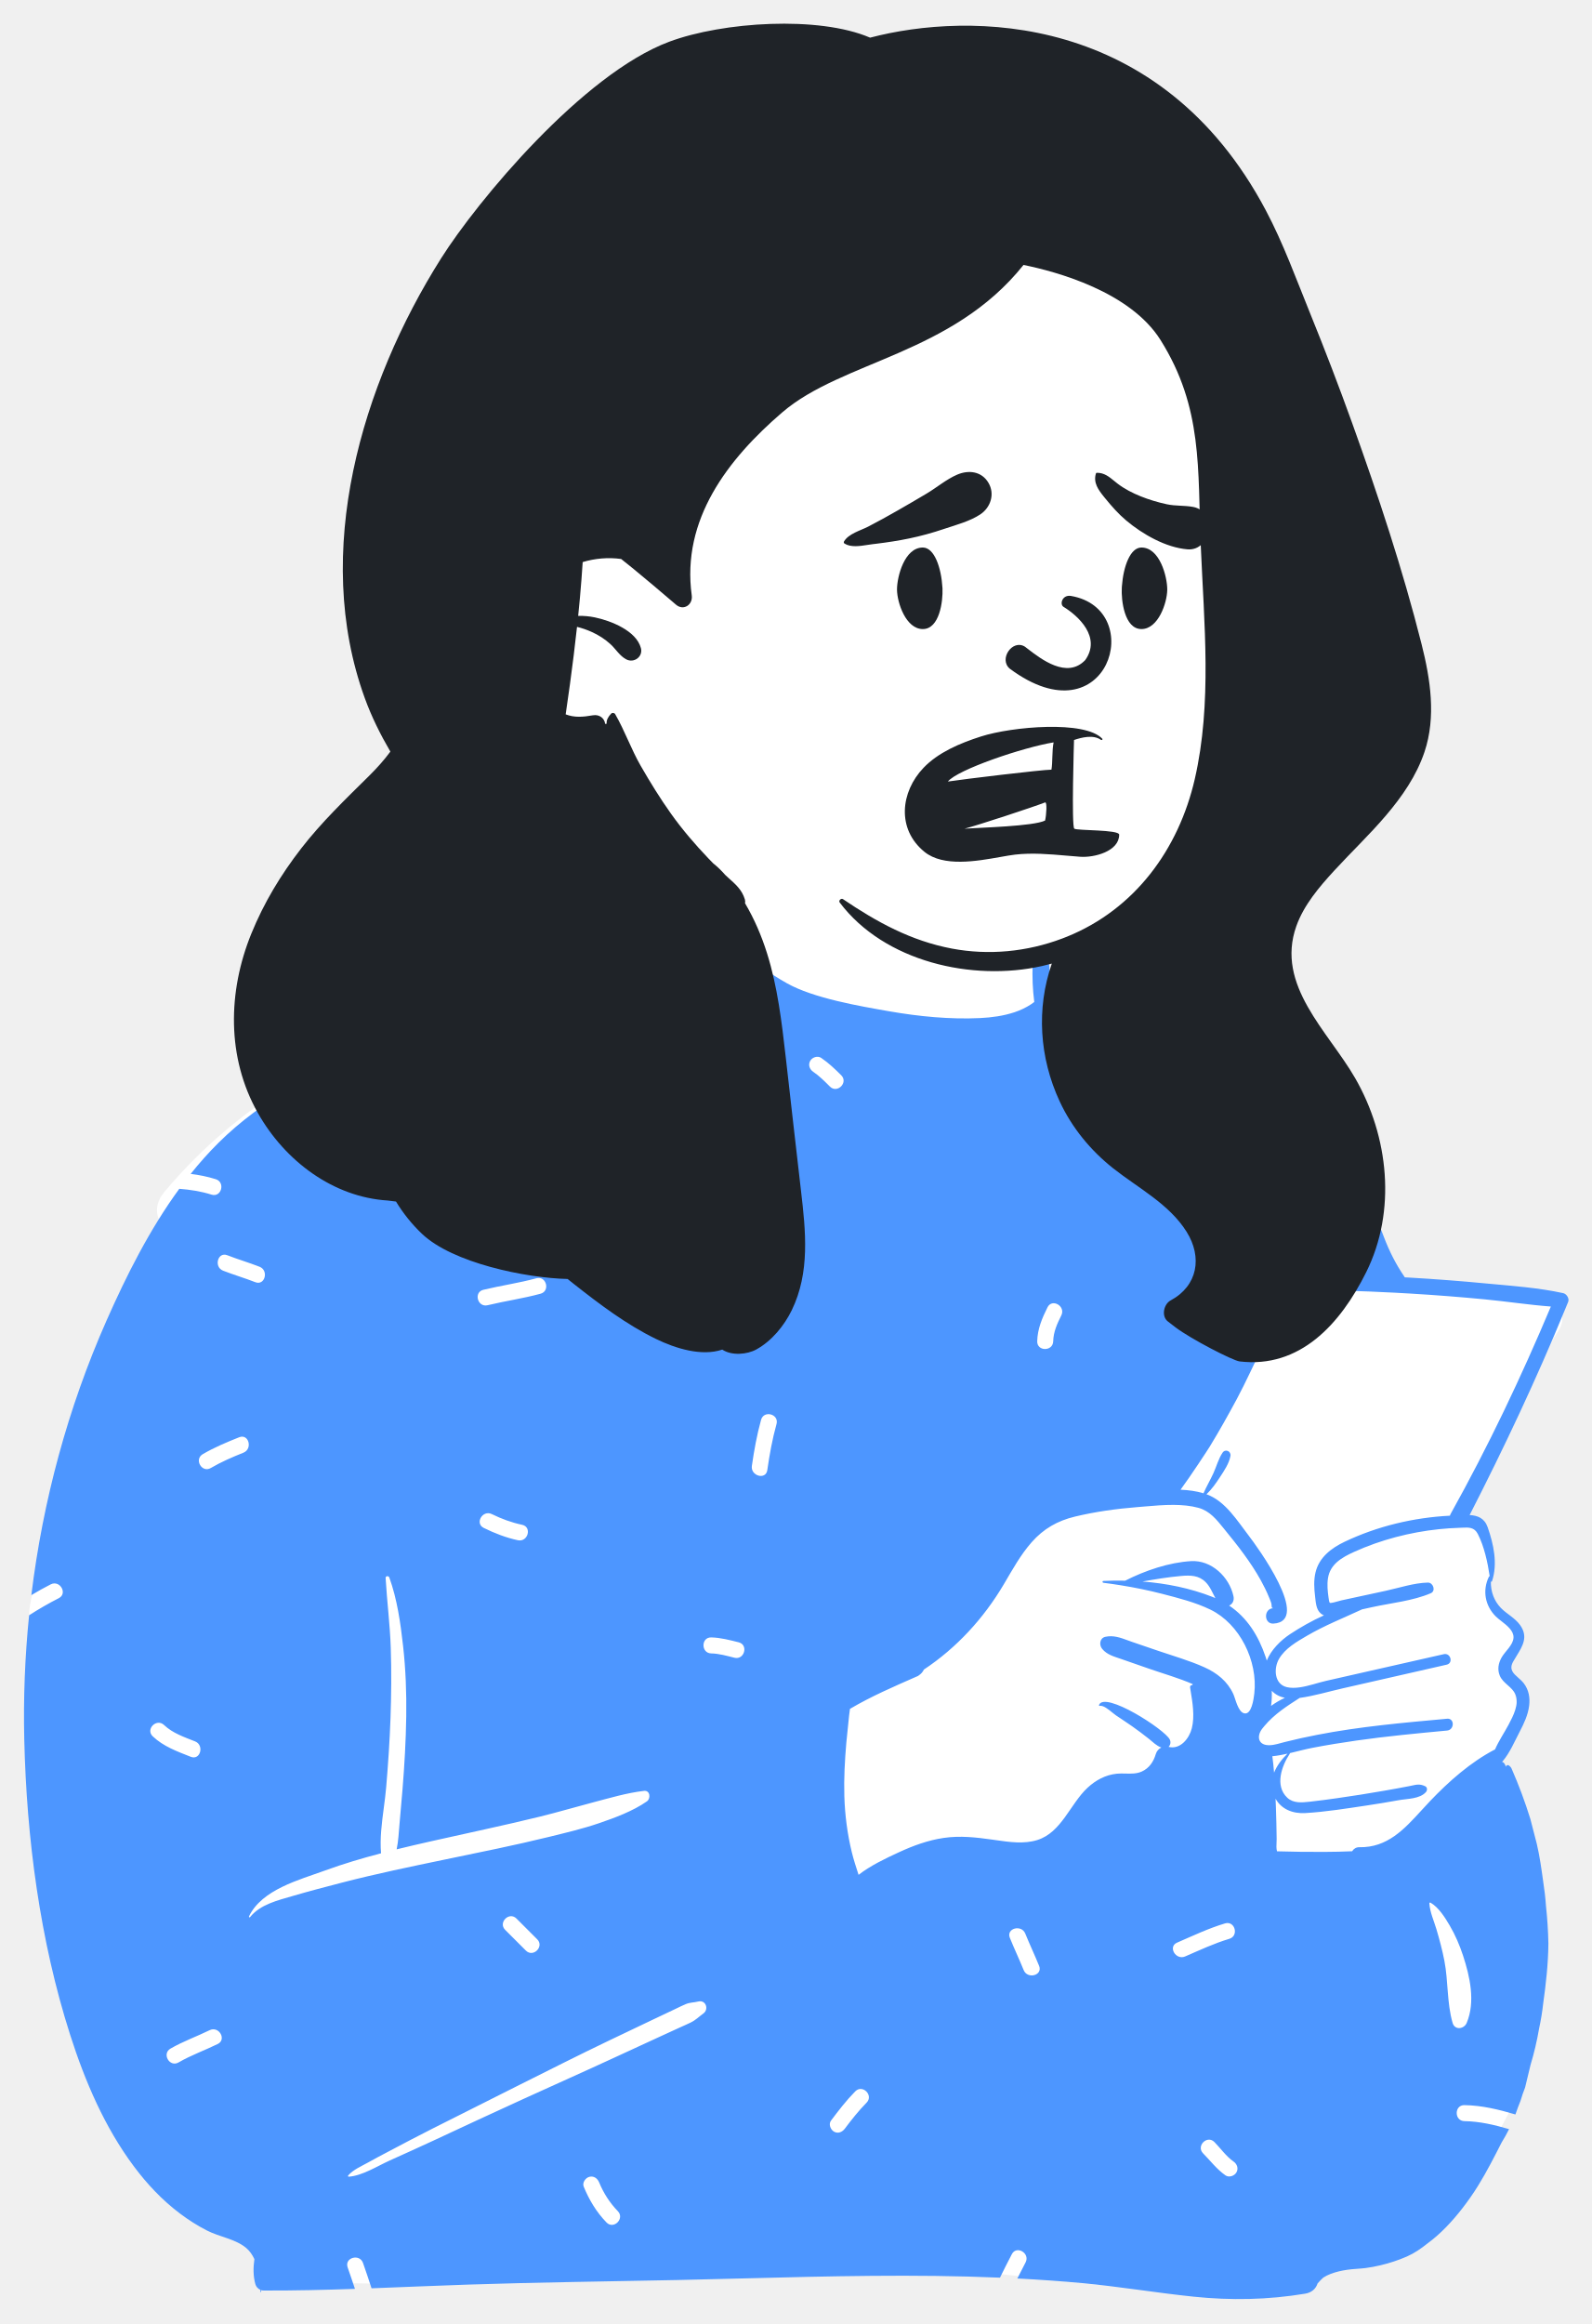
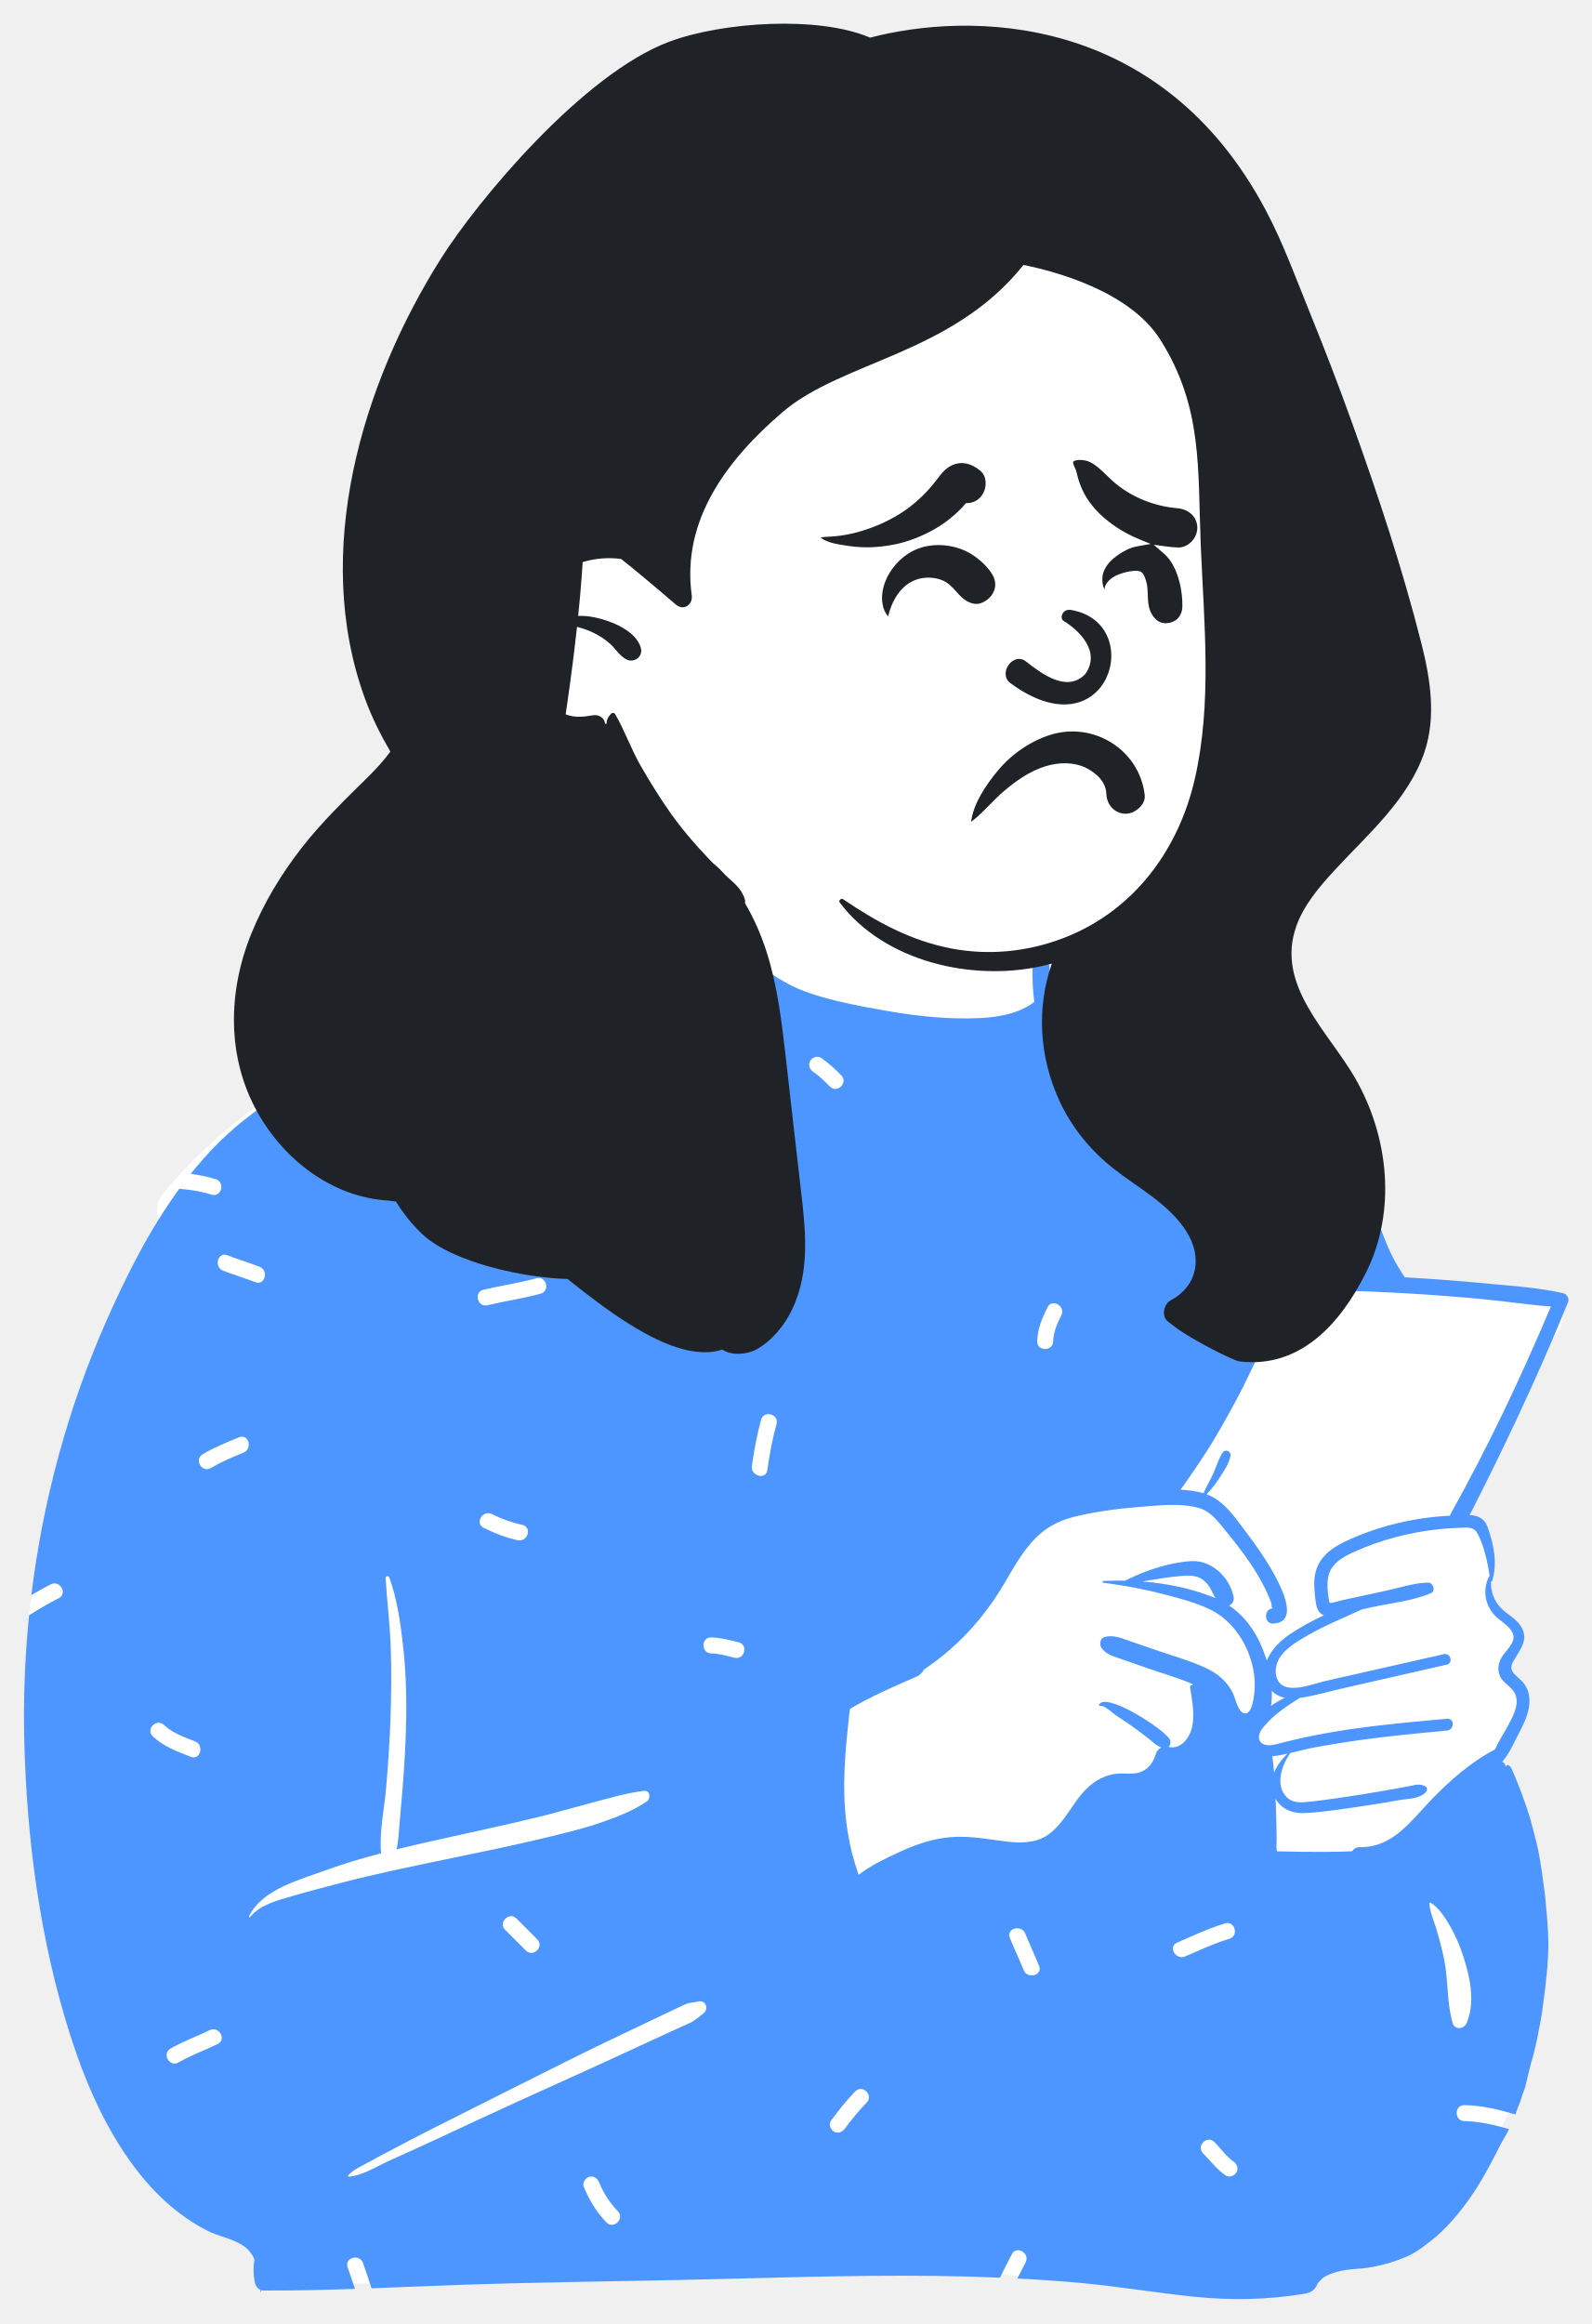
<svg xmlns="http://www.w3.org/2000/svg" viewBox="23 20 796 1162" width="796" height="1162">
  <g>
    <g transform="translate(0 459)">
      <path d="M672.559 227.567C663.843 193.767 655.827 179.436 640.344 167.688C625.861 156.7 604.72 147.471 573.872 140.729C541.742 135.113 540.831 118.417 532.775 91.583C530.425 83.516 518.779 81.369 513.752 87.184C513.044 86.419 512.305 85.719 511.54 85.086C512.225 81.239 506.622 70.211 506.809 66.531C508.763 28.119 496.196 8.829 464.83 1.659C458.009 0.098 411.677 -0.82 405.026 1.019C375.95 9.056 347.327 34.575 351.707 65.315C342.58 77.241 333.648 84.519 319.567 88.362C288.231 92.34 256.897 95.877 225.553 98.905C164.196 108.526 106.67 140.997 67.352 188.352C63.725 192.723 62.678 198.657 65.878 203.318C63.371 214.055 49.258 240.099 60.362 247.459C42.102 291.125 0.086 375.526 0.007 399.638C-0.324 500.934 10.62 632.784 110.597 688.84C114.6 692.774 115.173 697.128 116.906 702.982C121.301 721.423 137.264 734.603 154.736 733.527C240.807 735.439 324.171 724.941 410.244 724.433C448.201 724.208 493.849 729.873 526.823 733.647C559.796 737.421 593.082 734.083 624.725 724.433C627.394 728.632 632.788 731.079 638.261 729.873C671.065 723.357 697.592 703.146 720.696 681.055C727.757 668.214 755.33 631.626 744.37 618.89C754.305 576.898 753.789 531.777 736.134 491.79C738.637 484.46 734.075 476.405 736.134 468.836C737.624 463.358 741.44 461.093 743.361 455.669C746.064 448.036 743.124 437.797 740.081 430.008C738.834 426.126 742.376 421.948 743.361 417.987C748.03 399.304 737.338 400.951 729.63 388.461C729.745 388.422 731.75 379.506 731.741 379.55C732.921 373.184 729.964 365.029 727.385 359.715C725.642 356.124 721.908 353.876 718.199 354.288C721.935 341.607 726.66 331.055 731.741 318.838C740.727 297.302 752.101 276.68 765.004 257.187C770.289 249.205 763.192 239.957 754.641 239.413C726.963 237.655 699.588 233.671 672.559 227.567Z" transform="translate(37.54753 -31.00012)" fill="#ffffff" stroke="none" />
      <path d="M692.389 192.767C705.499 193.517 718.589 194.517 731.659 195.767C744.349 196.966 757.329 197.836 769.789 200.566C771.499 200.947 772.979 203.236 772.278 204.956C771.809 206.107 771.339 207.256 770.859 208.406C756.448 243.486 740.278 277.777 722.999 311.527C726.988 311.756 730.419 313.027 732.039 317.656C735.009 326.187 737.109 335.806 734.209 344.566C734.109 344.867 733.829 344.926 733.619 344.806C733.528 349.656 735.169 354.406 738.619 357.956C741.619 361.027 745.659 362.966 748.209 366.496C752.416 372.316 749.544 376.979 746.49 381.936C745.907 382.882 745.318 383.839 744.769 384.816C742.589 388.699 744.831 390.682 747.328 392.89C748.278 393.73 749.265 394.603 750.059 395.626C752.589 398.886 753.278 402.857 752.769 406.886C752.189 411.476 750.179 415.756 748.049 419.816C745.479 424.736 743.149 430.327 739.559 434.577C739.429 434.726 739.299 434.857 739.159 434.956C739.198 434.947 739.229 434.947 739.259 434.947C739.799 434.937 740.499 435.816 740.679 436.256C740.889 436.726 741.089 437.206 741.299 437.676C741.278 437.626 741.259 437.566 741.238 437.517C741.028 436.956 741.669 436.536 742.129 436.546C742.738 436.556 743.749 437.697 743.948 438.216C747.579 446.486 750.729 454.947 753.399 463.576C754.469 467.716 755.539 471.857 756.609 475.996C758.039 482.117 758.889 488.256 759.749 494.456C760.409 498.626 760.899 502.826 761.189 507.046C761.869 513.256 762.269 519.496 762.389 525.746C762.309 535.886 761.169 545.896 759.769 555.926C759.309 560.066 758.629 564.156 757.749 568.216C756.698 574.386 755.269 580.476 753.459 586.476C752.549 590.226 751.649 593.976 750.749 597.716C750.349 598.796 749.948 599.876 749.549 600.956C748.869 603.336 748.049 605.687 747.059 607.976C746.7 609.073 746.312 610.156 745.907 611.231C737.6 608.771 729.239 606.706 720.4 606.565C715.249 606.482 715.248 614.482 720.4 614.565C728.107 614.689 735.447 616.435 742.717 618.577C741.591 620.842 740.359 623.06 739.009 625.226C735.289 632.536 731.609 639.786 727.289 646.767C724.809 650.796 722.079 654.666 719.179 658.396C714.198 664.777 708.499 670.916 701.919 675.726C698.738 678.277 695.369 680.617 691.639 682.246C687.359 684.117 683.059 685.527 678.528 686.607C676.009 687.206 673.488 687.697 670.909 688.027C667.849 688.406 664.749 688.447 661.689 688.906C658.909 689.316 656.169 689.926 653.539 690.926C652.129 691.466 650.929 692.077 649.818 692.796C648.889 693.607 647.988 694.536 647.028 695.656C647.009 695.687 646.988 695.706 646.959 695.716C646.139 698.236 644.159 700.267 640.799 700.827C622.119 703.937 603.698 704.286 584.869 702.327C566.349 700.406 547.988 697.316 529.448 695.577C518.583 694.556 507.695 693.808 496.796 693.242C498.147 690.54 499.569 687.867 500.942 685.16C503.264 680.577 496.364 676.524 494.034 681.122C492.059 685.018 489.976 688.877 488.115 692.827C445.3 691.013 402.29 692.118 359.436 693.219C348.428 693.502 337.43 693.785 326.448 694.017C291.849 694.746 257.269 695.126 222.679 696.277C206.416 696.814 190.124 697.542 173.827 698.148C172.496 693.921 171 689.746 169.569 685.534C167.923 680.685 160.194 682.766 161.855 687.66C163.078 691.263 164.352 694.835 165.528 698.438C150.318 698.954 135.109 699.324 119.919 699.267C119.499 699.267 119.089 699.206 118.699 699.077C118.649 699.396 118.599 699.706 118.549 700.017C118.519 700.176 118.279 700.136 118.279 699.976C118.279 699.636 118.279 699.286 118.259 698.926C117.049 698.416 116.069 697.357 115.709 696.056C114.569 691.896 114.639 687.726 115.229 683.566C114.209 681.376 112.859 679.437 111.109 677.966C105.789 673.496 97.749 672.456 91.579 669.296C86.789 666.857 82.249 663.966 77.959 660.726C69.099 654.056 61.579 646.056 54.959 637.187C40.329 617.607 30.509 594.626 23.099 571.456C7.989 524.246 1.309 473.316 0.139 423.836C-0.353 403.081 0.459 382.293 2.554 361.638C7.35 358.54 12.3 355.683 17.396 353.091C21.985 350.756 17.942 343.852 13.358 346.183C10.059 347.862 6.84 349.667 3.678 351.562C9.437 304.375 21.952 258.027 41.179 214.506C51.203 191.807 62.795 168.746 77.662 148.408C83.098 148.82 88.479 149.647 93.801 151.319C98.724 152.866 100.831 145.145 95.928 143.605C91.787 142.304 87.592 141.474 83.362 140.941C87.734 135.486 92.366 130.261 97.319 125.357C119.199 103.697 146.819 89.197 175.719 79.236C205.939 68.826 237.528 63.086 268.959 57.767C297.679 52.906 325.028 51.346 342.299 24.136C343.379 22.437 345.829 21.546 347.629 22.736C348.409 23.256 349.189 23.777 349.969 24.306C350.009 24.197 350.049 24.076 350.089 23.966C352.589 16.316 353.139 8.536 355.019 0.796C355.309 -0.354 356.829 -0.174 357.189 0.796C360.189 8.906 359.429 19.226 356.448 28.826C364.669 34.666 372.778 40.697 381.569 45.636C394.889 53.126 417.839 57.046 432.809 59.656C447.609 62.236 463.119 63.756 478.169 63.036C483.999 62.756 489.829 61.956 495.389 60.117C498.309 59.146 501.089 57.836 503.669 56.136C504.219 55.767 504.749 55.386 505.269 54.986C504.448 48.756 504.209 42.346 504.459 36.076C504.719 29.396 505.009 22.947 508.409 17.156C508.539 16.926 508.829 17.017 508.919 17.226C512.179 24.947 512.399 33.976 513.238 42.626C521.329 40.187 530.009 42.906 535.179 50.096C538.929 55.316 539.719 61.376 542.259 67.107C542.988 68.777 546.179 72.197 546.229 73.816C547.089 74.556 547.009 74.697 545.988 74.226C545.559 74.086 545.299 74.006 545.209 73.986C545.329 74.036 545.589 74.126 546.019 74.277C547.939 75.246 549.189 75.756 550.799 77.126C552.979 78.996 553.829 82.176 553.539 85.017C557.559 86.916 561.528 89.027 565.549 90.666C573.019 93.716 580.439 96.726 587.769 100.117C603.539 107.396 618.988 115.357 634.079 123.966C638.105 126.264 642.232 128.574 646.277 131.032C642.774 133.579 639.46 136.398 636.355 139.45C632.677 143.064 638.335 148.72 642.012 145.107C645.506 141.673 649.325 138.433 653.44 135.666C660.224 140.379 666.414 145.817 670.999 152.767C675.019 158.867 677.549 165.836 680.159 172.596C682.889 179.697 686.039 185.976 690.318 192.256C690.409 192.396 690.499 192.527 690.568 192.666C691.179 192.697 691.778 192.736 692.389 192.767ZM398.707 82.952C402.379 85.46 405.596 88.507 408.733 91.642C412.38 95.287 406.722 100.943 403.075 97.298C400.432 94.656 397.766 91.974 394.669 89.86C392.88 88.638 392.077 86.365 393.234 84.387C394.271 82.615 396.922 81.734 398.707 82.952ZM204.216 104.087C209.281 103.232 207.133 95.522 202.089 96.372C195.806 97.433 189.618 98.675 183.657 100.981C178.906 102.819 180.971 110.557 185.784 108.695C191.744 106.389 197.932 105.148 204.216 104.087ZM562.86 108.296C567.161 105.429 571.162 112.362 566.899 115.204C563.443 117.507 559.986 119.812 556.53 122.116C552.231 124.982 548.23 118.05 552.492 115.208L562.86 108.296ZM367.799 153.972C372.863 154.909 370.705 162.618 365.673 161.687C360.316 160.696 354.887 160.68 349.456 160.677C344.3 160.675 344.309 152.675 349.456 152.677C355.626 152.68 361.717 152.847 367.799 153.972ZM117.816 187.38C122.563 189.242 120.484 196.976 115.689 195.095C110.371 193.009 104.879 191.421 99.561 189.335C94.815 187.473 96.893 179.74 101.688 181.62C107.006 183.706 112.498 185.294 117.816 187.38ZM258.36 200.855C263.319 199.495 261.213 191.776 256.233 193.14C247.509 195.532 238.525 196.773 229.736 198.901C224.735 200.111 226.854 207.827 231.863 206.615C240.652 204.488 249.635 203.245 258.36 200.855ZM660.469 324.886C676.869 317.077 695.019 312.767 713.149 311.846C713.238 311.506 713.379 311.166 713.568 310.827C732.249 277.327 748.749 242.617 763.629 207.267C752.639 206.447 741.659 204.736 730.679 203.687C718.269 202.496 705.829 201.527 693.379 200.786C690.789 200.626 688.209 200.486 685.619 200.346C677.059 199.896 668.499 199.556 659.929 199.316C658.806 199.286 657.681 199.252 656.556 199.219C651.841 199.079 647.113 198.938 642.399 198.986C639.659 199.017 637.519 199.277 635.698 201.486C634.559 202.857 633.988 205.017 632.369 205.947C632.189 206.046 631.869 206.236 631.559 206.406C631.289 206.687 630.999 206.937 630.769 207.236C629.589 208.746 628.549 210.406 627.579 212.066C624.769 216.906 622.219 221.937 619.689 226.926C615.229 235.726 611.238 244.786 606.579 253.486C602.269 261.517 597.759 269.536 593.019 277.316C591.988 278.996 583.429 292.077 578.419 298.857C582.389 299.027 586.289 299.536 589.899 300.646C591.399 297.216 593.299 294.006 594.859 290.607C596.389 287.256 597.379 283.396 599.429 280.346C600.839 278.256 603.809 279.617 603.379 282.006C602.698 285.756 600.229 289.376 598.159 292.536C596.149 295.607 594.049 298.626 591.389 301.146C591.519 301.187 591.659 301.236 591.789 301.286C600.929 304.736 606.818 314.416 612.528 321.836C616.559 327.077 644.149 364.676 624.889 365.796C619.969 366.086 619.919 358.176 624.869 358.107C624.023 358.107 624.002 357.545 623.976 356.839C623.965 356.543 623.953 356.222 623.879 355.906C623.629 354.846 623.089 353.687 622.679 352.666C621.509 349.777 620.119 346.976 618.619 344.256C616.119 339.716 613.238 335.386 610.189 331.197C606.969 326.777 603.539 322.527 600.089 318.286C596.479 313.867 593.119 309.496 587.369 307.916C583.488 306.846 579.259 306.476 574.939 306.447C570.059 306.423 565.082 306.852 560.407 307.255C559.143 307.364 557.901 307.471 556.689 307.566C546.269 308.396 535.789 309.857 525.619 312.296C516.919 314.376 509.889 318.376 503.969 325.107C498.409 331.416 494.319 338.886 490.069 346.086C479.929 363.267 466.329 377.996 450.059 388.786C449.519 389.966 448.619 391.017 447.329 391.806C447.349 391.827 447.359 391.846 447.369 391.867C447.019 392.017 446.679 392.166 446.329 392.327C446.299 392.336 446.269 392.357 446.238 392.367C434.948 397.327 423.749 402.146 413.089 408.437C412.939 409.636 412.738 410.836 412.639 411.956C412.259 416.406 411.659 420.836 411.278 425.286C410.509 434.197 410.009 443.187 410.278 452.136C410.569 461.536 411.769 470.857 413.988 480.006C414.929 483.876 416.169 487.626 417.399 491.416C423.369 486.777 430.809 483.256 437.539 480.146C444.719 476.826 452.149 474.107 460.009 472.956C468.219 471.756 476.159 472.666 484.309 473.816C484.873 473.896 485.44 473.978 486.011 474.06C492.839 475.045 500.166 476.102 506.819 474.006C518.889 470.197 523.219 455.996 531.849 447.937C535.959 444.107 540.879 441.426 546.519 440.857C547.966 440.707 549.447 440.744 550.931 440.782C553.694 440.852 556.462 440.922 559.019 439.777C562.769 438.086 564.929 434.836 566.049 431.006C566.488 429.536 567.519 428.386 568.818 427.767C566.339 426.896 564.709 425.107 562.549 423.386C559.799 421.197 556.979 419.077 554.089 417.056C551.448 415.206 548.738 413.447 546.068 411.646C545.609 411.336 545.025 410.859 544.37 410.325C542.392 408.711 539.775 406.576 538.039 406.937C537.818 406.976 537.539 406.786 537.629 406.527C540.339 399.256 570.738 418.836 573.059 423.796C573.679 425.136 573.339 426.586 572.419 427.426C578.278 428.937 582.789 423.246 584.068 418.107C585.565 412.125 584.436 405.292 583.428 399.188C583.343 398.679 583.26 398.174 583.179 397.676C583.068 396.976 583.738 396.406 584.309 396.566L584.528 396.066C577.519 393.006 569.988 390.896 562.799 388.396C558.149 386.777 553.499 385.156 548.839 383.536C545.309 382.306 541.669 381.426 539.219 378.437C537.609 376.476 537.939 373.056 540.809 372.406C544.778 371.512 548.391 372.839 552.074 374.192C552.799 374.458 553.526 374.725 554.259 374.976C558.619 376.456 562.969 377.947 567.318 379.437C574.999 382.056 582.929 384.306 590.339 387.636C596.649 390.466 601.909 394.646 604.829 401.046C605.919 403.456 607.159 409.966 610.278 410.666C613.969 411.496 614.999 403.456 615.309 400.796C617.179 384.577 608.068 365.937 593.349 358.806C585.759 355.136 577.359 353.027 569.238 350.926C562.469 349.176 555.549 347.767 548.609 346.656C545.689 346.176 542.769 345.767 539.849 345.396C539.259 345.327 539.229 344.486 539.849 344.466C543.448 344.306 547.089 344.256 550.738 344.336C560.749 339.246 572.639 335.216 583.709 334.566C593.818 333.966 602.769 342.386 604.889 352.077C605.399 354.396 604.309 356.077 602.729 356.786C611.659 362.777 617.329 371.687 621.009 382.566C621.189 383.107 621.369 383.676 621.549 384.286C623.709 378.916 628.519 374.156 633.198 371.066C638.318 367.687 644.079 364.406 650.129 361.676C649.639 361.486 649.169 361.226 648.729 360.886C646.149 358.876 646.059 355.086 645.698 352.117C645.219 348.197 644.999 344.187 645.899 340.306C647.679 332.706 653.759 328.086 660.469 324.886ZM514.735 224.646C514.853 219.921 516.722 215.846 518.798 211.689C521.09 207.095 514.192 203.038 511.89 207.651C509.169 213.101 506.889 218.463 506.736 224.646C506.609 229.796 514.609 229.793 514.735 224.646ZM364.03 286.943C363.303 291.978 371.011 294.153 371.745 289.069C372.869 281.288 374.242 273.609 376.353 266.029C377.736 261.062 370.021 258.942 368.639 263.902C366.528 271.482 365.155 279.161 364.03 286.943ZM89.39 281.095C84.952 283.701 88.973 290.618 93.427 288.003C98.645 284.941 104.145 282.587 109.752 280.343C114.473 278.452 112.413 270.712 107.625 272.628C101.386 275.126 95.197 277.687 89.39 281.095ZM229.934 317.955C225.309 315.681 229.367 308.785 233.971 311.048C238.823 313.433 243.85 315.277 249.144 316.404C254.185 317.478 252.038 325.189 247.017 324.119C241.059 322.849 235.39 320.638 229.934 317.955ZM732.629 342.386C732.709 342.216 732.869 342.126 733.039 342.107C731.999 335.077 730.259 327.156 727.099 320.996C725.328 317.551 722.578 317.685 719.235 317.848C718.783 317.87 718.321 317.892 717.849 317.906C714.469 318.017 711.109 318.236 707.749 318.586C693.169 320.107 678.519 323.906 665.159 329.976C659.159 332.706 653.229 336.046 652.149 343.156C651.659 346.327 651.988 349.646 652.439 352.806C652.579 353.767 652.729 355.226 653.149 355.426C653.651 355.662 656.297 354.911 657.866 354.466C658.363 354.325 658.751 354.215 658.929 354.176C666.299 352.586 673.679 350.996 681.049 349.396C687.859 347.926 695.149 345.447 702.119 345.296C704.778 345.236 706.249 349.476 703.559 350.617C694.579 354.466 683.679 355.496 674.139 357.596L669.219 358.676C659.979 362.976 650.519 366.706 641.629 371.896C636.499 374.886 630.719 378.187 627.659 383.466C624.929 388.166 625.249 396.077 631.579 397.577C633.539 398.036 635.709 397.996 637.948 397.687C642.488 397.056 647.309 395.306 651.169 394.437L670.488 390.056C683.689 387.066 696.889 384.077 710.089 381.086C713.499 380.316 714.948 385.556 711.539 386.336C694.149 390.286 676.769 394.246 659.389 398.206C652.349 399.806 645.179 401.986 637.988 402.966C631.568 407.086 625.339 411.066 620.339 417.027C619.969 417.456 619.609 417.906 619.259 418.357C616.429 422.027 617.179 426.437 622.329 426.596C622.488 426.607 622.649 426.607 622.809 426.607C625.439 426.577 628.129 425.607 630.639 424.986C635.948 423.656 641.289 422.476 646.669 421.437C668.129 417.246 689.988 415.357 711.738 413.367C715.528 413.017 715.488 418.916 711.738 419.277C696.599 420.706 681.439 422.126 666.379 424.277C659.049 425.327 651.729 426.506 644.459 427.906C640.679 428.636 636.889 429.676 633.089 430.566C633.119 430.666 633.119 430.777 633.039 430.896C629.009 436.916 625.439 446.906 631.809 452.867C634.882 455.735 639.146 455.275 642.983 454.861L643.309 454.826C647.799 454.336 652.289 453.716 656.769 453.086C664.639 451.976 672.488 450.716 680.318 449.357C684.399 448.656 688.469 447.906 692.528 447.117C693.069 447.013 693.573 446.904 694.05 446.801C696.509 446.268 698.261 445.888 700.799 447.136C701.929 447.687 701.889 449.187 701.169 450.006C698.109 453.517 691.929 453.316 687.549 454.096C682.219 455.056 676.879 455.956 671.528 456.746C661.369 458.256 651.049 459.937 640.789 460.536C634.409 460.896 628.809 458.536 625.939 453.346C625.999 454.806 626.059 456.277 626.119 457.736C626.339 462.986 626.389 468.226 626.488 473.476C626.498 473.955 626.469 474.518 626.437 475.125L626.437 475.128L626.437 475.132C626.362 476.59 626.274 478.295 626.669 479.656C634.639 479.906 642.619 479.986 650.599 479.947C655.139 479.926 659.689 479.836 664.229 479.626C664.969 478.437 666.209 477.576 667.839 477.607C681.838 477.881 690.311 468.602 698.925 459.17C700.348 457.613 701.774 456.051 703.229 454.527C712.609 444.697 723.519 435.017 735.709 428.706C737.528 424.486 740.269 420.496 742.389 416.506L742.519 416.262C744.789 411.974 747.882 406.134 745.919 401.277C744.339 397.376 739.729 395.796 738.079 391.827C736.789 388.726 737.389 385.586 738.999 382.726C740.729 379.656 744.778 376.536 744.948 372.816C745.097 369.411 741.743 366.794 738.838 364.529C737.82 363.735 736.857 362.983 736.119 362.256C730.698 356.886 729.309 349.236 732.629 342.386ZM594.329 352.426C583.259 348.086 571.339 345.687 559.359 344.756C565.809 343.626 572.278 342.536 578.799 341.976C583.349 341.586 587.568 341.626 590.988 345.077C593.269 347.376 594.339 350.336 595.839 353.056C595.349 352.836 594.839 352.626 594.329 352.426ZM134.274 502.026C126.82 504.212 118.126 506.222 113.044 512.581C112.796 512.892 112.379 512.493 112.528 512.183C119.034 498.695 137.692 493.964 150.61 489.239C159.747 485.896 169.122 483.124 178.576 480.648C177.93 473.268 178.946 465.526 179.942 457.934C180.402 454.431 180.857 450.961 181.143 447.572C182.11 436.114 182.897 424.626 183.301 413.132C183.714 401.407 183.814 389.603 183.428 377.875C183.044 366.19 181.527 354.648 180.863 343.002C180.799 341.876 182.367 341.822 182.705 342.753C186.631 353.56 188.308 365.531 189.586 376.926C190.902 388.665 191.339 400.37 191.171 412.177C190.997 424.317 190.291 436.428 189.322 448.529C188.863 454.265 188.33 459.993 187.827 465.725C187.443 470.099 187.265 474.438 186.373 478.673C192.075 477.274 197.79 475.95 203.487 474.663C221.653 470.564 239.895 466.76 257.985 462.327C266.865 460.152 275.618 457.546 284.458 455.232C292.782 453.053 301.568 450.411 310.114 449.439C313.164 449.091 313.552 453.263 311.533 454.679C304.587 459.556 295.362 462.952 287.339 465.682C279.287 468.421 270.917 470.392 262.664 472.421C245.453 476.654 228.079 480.115 210.731 483.72C193.407 487.321 176.05 490.895 158.921 495.338C150.672 497.478 142.451 499.626 134.274 502.026ZM343.696 380.709C338.547 380.6 338.546 372.6 343.696 372.709C348.356 372.808 352.937 374.034 357.432 375.156C362.432 376.405 360.3 384.118 355.305 382.87C351.505 381.921 347.636 380.793 343.696 380.709ZM630.589 402.916C628.189 404.017 625.859 405.386 623.689 406.947C624.049 404.517 624.139 401.956 624.039 399.386C625.829 401.306 628.119 402.406 630.589 402.916ZM85.56 424.693C80.126 422.538 74.363 420.607 70.045 416.505C66.313 412.96 60.646 418.607 64.388 422.161C69.767 427.271 76.663 429.722 83.433 432.407C88.22 434.304 90.298 426.57 85.56 424.693ZM631.899 430.836C629.439 431.386 626.979 431.857 624.519 432.096C624.459 432.107 624.389 432.107 624.329 432.107C624.698 434.836 624.979 437.577 625.198 440.327C626.609 436.746 629.149 433.517 631.899 430.836ZM714.485 565.451C711.574 555.383 712.366 544.633 710.372 534.364C709.343 529.066 707.938 523.81 706.404 518.638C705.166 514.46 703.101 510.016 702.867 505.656C702.853 505.365 703.196 505.197 703.432 505.331C707.539 507.683 710.693 512.768 713.035 516.758C715.839 521.533 717.98 526.533 719.707 531.79C723.149 542.263 725.975 554.896 721.536 565.451C720.215 568.593 715.575 569.222 714.485 565.451ZM246.301 513.273C242.655 509.627 236.997 515.283 240.644 518.929L251.012 529.297C254.657 532.943 260.316 527.287 256.669 523.64L246.301 513.273ZM600.68 515.701C592.392 518.167 584.604 521.896 576.685 525.32C571.972 527.357 576.041 534.251 580.723 532.227C588.015 529.075 595.174 525.687 602.807 523.414C607.73 521.949 605.633 514.226 600.68 515.701ZM493.055 522.924C491.118 518.146 498.861 516.087 500.769 520.798C502.966 526.22 505.484 531.503 507.681 536.925C509.616 541.703 501.875 543.763 499.967 539.052C497.77 533.63 495.251 528.347 493.055 522.924ZM327.97 567.763C329.758 566.945 331.573 566.17 333.342 565.309C336.087 563.97 337.351 562.488 339.753 560.755C342.67 558.651 341.025 553.819 337.225 554.757C334.895 555.333 333.178 555.142 330.919 556.077C329.219 556.781 327.573 557.63 325.91 558.417C322.06 560.239 318.21 562.064 314.362 563.892C307.259 567.267 300.16 570.652 293.068 574.048C278.005 581.259 263.092 588.786 248.16 596.263C233.519 603.594 218.881 610.934 204.271 618.327C196.967 622.025 189.724 625.827 182.49 629.66C179.02 631.497 175.534 633.308 172.112 635.234C168.762 637.118 164.696 638.804 162.147 641.703C161.949 641.928 162.065 642.367 162.412 642.344C169.159 641.886 176.756 637.03 182.902 634.251C190.09 631.001 197.292 627.786 204.44 624.449C219.612 617.363 234.803 610.313 250.034 603.355C264.97 596.533 279.985 589.879 294.885 582.982C302.328 579.537 309.778 576.104 317.232 572.682C320.81 571.039 324.389 569.4 327.97 567.763ZM77.299 585.218C72.833 587.808 68.809 580.892 73.262 578.311C79.516 574.686 86.365 572.267 92.846 569.095C97.457 566.837 101.507 573.74 96.883 576.003C90.403 579.175 83.553 581.593 77.299 585.218ZM405.037 619.779C407.069 620.995 409.22 620.063 410.51 618.343C413.916 613.804 417.413 609.375 421.404 605.329C425.024 601.66 419.37 595.999 415.747 599.672C411.278 604.203 407.415 609.224 403.602 614.306C402.296 616.047 403.335 618.759 405.037 619.779ZM600.877 641.667C596.539 638.64 593.378 634.408 589.699 630.673C586.081 627 591.737 621.343 595.356 625.017C598.495 628.202 601.22 632.182 604.914 634.759C606.692 635.998 607.515 638.239 606.35 640.232C605.32 641.991 602.65 642.904 600.877 641.667ZM279.935 647.34C279.114 645.345 280.833 642.919 282.729 642.419C285 641.821 286.821 643.201 287.65 645.213C289.843 650.548 292.967 655.443 296.988 659.577C300.582 663.271 294.928 668.93 291.331 665.234C286.292 660.052 282.672 653.996 279.935 647.34Z" transform="translate(35.00024 6.999272)" fill="#4D96FF" fill-rule="evenodd" stroke="none" />
    </g>
    <g transform="translate(225 0)">
      <g>
        <g>
          <path d="M395.901 175.053C392.111 112.851 371.927 42.331 312.523 11.79C181.564 -40.767 9.38 91.588 0.264 226.8C-2.914 273.085 22.784 323.66 69.745 336.527C80.186 350.36 95.976 358.809 111.561 366.141C297.188 462.448 417.095 384.16 395.901 175.053L395.901 175.053Z" transform="translate(36 94.99951)" fill="#ffffff" stroke="none" />
          <path d="M559.189 199.517C552.629 181.297 545.699 163.217 538.409 145.277C531.309 127.817 524.896 109.98 516.079 93.347C463.419 -5.993 367.659 -5.993 318.159 6.987C292.489 -4.073 244.408 -0.953 217.679 9.027C174.407 25.184 121.658 88.742 103.623 117.298C63.804 180.347 38.954 264.264 65.404 337.12C68.861 346.642 73.27 355.461 78.234 363.96C75.107 368.198 71.508 372.212 67.521 376.156C55.673 387.878 43.825 399.214 33.59 412.435C23.419 425.574 14.987 439.546 8.71 454.951C-3.126 484.003 -3.696 516.899 11.952 544.62C25.566 568.74 49.683 586.701 76.854 588.414C78.249 588.608 79.646 588.786 81.049 588.927C84.649 594.857 89.039 600.317 94.049 605.077C109.399 619.677 145.989 627.167 166.859 627.647C167.929 628.507 169.009 629.367 170.089 630.217C182.859 640.267 196.259 650.407 210.919 657.557C220.849 662.407 233.869 666.457 244.229 662.957C248.929 666.097 256.639 665.437 261.299 662.867C268.959 658.647 275.189 651.047 278.979 643.267C288.169 624.377 285.959 603.707 283.599 583.527C280.999 561.237 278.499 538.937 275.959 516.647C273.969 499.217 271.889 481.497 266.589 464.707C263.849 456.007 260.259 447.647 255.619 439.787C255.739 439.127 255.719 438.467 255.529 437.847C254.009 432.907 250.869 430.317 247.149 426.957C246.669 426.527 246.189 426.087 245.719 425.637C243.859 423.517 241.869 421.547 239.739 419.877C238.919 419.047 238.109 418.207 237.299 417.367C230.569 410.317 224.209 402.907 218.559 394.967C213.079 387.267 208.129 379.227 203.419 371.037C198.629 362.707 195.459 353.517 190.679 345.247C190.269 344.537 189.229 344.397 188.649 344.987C187.169 346.517 186.219 348.217 186.399 350.007L185.659 350.117C185.379 347.417 182.889 345.217 179.509 345.807C174.449 346.687 170.289 347.017 165.909 345.337C166.679 340.227 167.389 335.107 168.089 329.977C169.369 320.537 170.559 311.067 171.579 301.597C174.049 302.187 176.499 303.037 178.899 304.117C182.319 305.647 185.549 307.707 188.309 310.237C191.029 312.737 192.909 316.107 196.229 317.847C200.049 319.837 204.659 316.547 203.539 312.227C201.269 303.497 188.419 298.497 180.469 296.847C177.739 296.277 174.949 296.037 172.159 296.097C172.789 290.017 173.349 283.937 173.809 277.847C174.029 274.967 174.229 272.087 174.419 269.197C180.599 267.327 187.219 266.767 193.649 267.647C195.769 269.337 197.889 271.007 199.939 272.697C206.449 278.077 212.929 283.487 219.329 288.997C219.909 289.487 220.479 289.977 221.059 290.477C224.859 293.747 229.599 290.507 228.959 285.877C223.739 247.937 246.979 217.757 274.189 194.377C304.309 168.487 359.069 165.472 394.889 120.627C411.386 123.985 448.219 133.957 463.419 158.177C484.699 192.117 481.919 222.527 483.539 261.027C485.159 299.557 489.279 339.747 480.529 377.737C472.459 412.767 450.609 442.697 416.709 456.457C415.869 456.797 415.019 457.127 414.169 457.447C396.639 464.057 377.509 465.927 359.069 462.447C338.659 458.587 321.619 449.247 304.639 437.757C303.659 437.107 302.229 438.447 302.969 439.427C325.349 469.087 369.309 478.997 404.179 471.167C405.809 470.797 407.429 470.397 409.039 469.957C401.239 492.387 402.809 517.007 412.969 538.847C419.079 551.987 428.399 563.357 439.749 572.327C452.259 582.207 467.779 590.187 476.459 604.057C484.409 616.767 482.049 631.047 468.439 638.387C465.009 640.247 463.689 646.257 467.089 648.897C468.389 649.897 469.689 650.917 471.019 651.917C478.639 657.667 499.569 668.467 502.959 668.867C533.059 672.437 553.299 650.337 566.269 624.267C581.499 593.667 577.539 556.377 560.759 527.237C547.299 503.857 520.789 480.817 531.329 451.227C535.089 440.657 542.779 431.647 550.249 423.507C558.769 414.237 567.929 405.557 576.099 395.957C584.219 386.427 591.419 376.057 595.439 364.097C601.309 346.617 598.389 327.717 593.979 310.267C584.529 272.807 572.259 235.847 559.189 199.517Z" transform="translate(-84.99982 31.84301)" fill="#1f2328" stroke="none" />
        </g>
      </g>
      <g transform="translate(159 186)">
        <g>
-           <path d="M72.391 5.467C68.944 -0.427 62.383 -1.129 56.658 1.342C51.322 3.644 46.464 7.785 41.446 10.776C36.615 13.656 31.745 16.492 26.862 19.282C22.032 22.041 17.158 24.754 12.213 27.302C8.362 29.285 2.36 30.845 0.099 34.76C-0.109 35.12 0.024 35.569 0.369 35.786C3.501 37.766 8.021 37.059 11.916 36.45C12.852 36.304 13.752 36.163 14.587 36.067L16.248 35.871C21.78 35.2 27.28 34.358 32.739 33.222C38.581 32.006 44.241 30.45 49.897 28.547L50.541 28.332C56.377 26.404 63.19 24.571 68.265 21.2C73.433 17.768 75.654 11.045 72.391 5.467ZM126.557 0.391C130.229 0.36 132.636 2.329 135.243 4.462C135.783 4.904 136.332 5.353 136.903 5.793C140.326 8.432 144.453 10.537 148.454 12.149C152.626 13.828 157.086 15.161 161.478 16.112C166.031 17.096 170.22 16.635 174.74 17.468C186.722 19.677 183.886 39.656 171.871 38.668C161.057 37.779 149.448 31.135 141.247 24.246C137.328 20.955 134.02 17.182 130.801 13.24L130.198 12.499C127.34 8.973 124.671 5.364 126.105 0.735C126.167 0.535 126.345 0.393 126.557 0.391ZM39.524 37.762C30.344 37.762 26.63 52.322 26.616 58.699L26.617 58.924C26.704 65.387 31.072 78.534 39.524 78.534C47.888 78.534 49.631 64.653 49.365 58.302L49.344 57.886C48.741 47.671 45.259 37.762 39.524 37.762ZM161.774 58.699C161.76 52.322 158.046 37.762 148.866 37.762C143.274 37.762 139.825 47.182 139.097 57.12L139.046 57.886C138.684 64.022 140.314 78.534 148.866 78.534C157.318 78.534 161.686 65.387 161.773 58.924L161.774 58.699ZM120.748 94.04C128.872 82.66 117.366 71.957 109.814 67.367C107.836 65.947 109.406 61.244 113.634 61.971C152.031 68.568 132.136 134.708 83.112 98.413C77.276 93.705 84.344 83.334 90.634 87.366C90.953 87.611 91.288 87.87 91.637 88.139C98.704 93.603 111.636 103.601 120.748 94.04ZM129.321 133.417C129.62 133.744 128.961 134.184 128.632 133.946C124.823 131.185 118.823 132.752 115.146 134.002C115.146 134.002 113.802 177.317 115.289 178.343C116.776 179.37 137.733 178.76 137.733 181.33C137.733 189.731 125.13 192.885 118.289 192.385C116.048 192.222 113.794 192.026 111.53 191.83C102.914 191.081 94.179 190.323 85.661 191.308C83.57 191.55 81.023 192.004 78.19 192.509C66.445 194.602 49.782 197.573 40.359 189.93C26.409 178.616 28.295 160.022 39.902 147.883C47.219 140.232 57.985 135.641 68.601 132.24C84.136 127.263 120.748 124.05 129.321 133.417ZM104.944 135.191C89.701 137.667 56.784 148.831 52.055 154.773C59.241 153.643 99.332 148.831 103.855 148.831C104.512 145.333 104.077 139.2 104.944 135.191ZM60.377 178.343C67.031 176.659 95.035 167.41 100.668 165.217C101.764 164.79 101.337 171.583 100.668 174.284C94.707 177.168 68.154 177.785 60.377 178.343Z" transform="translate(60.99982 69.99979)" fill="#1f2328" fill-rule="evenodd" stroke="none" />
+           <path d="M148.882 57.333C146.25 58.29 143.192 60.6 142.303 63.13C142.108 63.687 141.998 64.257 141.989 64.833C141.132 63.092 140.806 61.041 140.917 59.012C141.272 52.566 147.42 47.888 152.657 45.154C154.518 44.182 156.43 43.537 158.335 43.197L165.081 41.995L158.748 39.38C152.907 36.968 147.43 33.651 142.543 29.59C137.874 25.714 133.558 20.701 131.025 15.17C129.881 12.672 128.983 10.228 128.353 7.588L128.185 6.846C127.875 5.424 127.537 4.699 127.157 3.894C126.934 3.421 126.692 2.913 126.432 2.086C126.285 1.622 126.204 1.233 126.34 0.93C126.472 0.637 126.792 0.512 127.105 0.393C129.172 -0.389 132.502 0.144 133.917 0.709C137.336 2.076 140.34 5.056 143.233 7.846C144.644 9.208 146.026 10.538 147.399 11.676C156.158 18.938 167.091 23.07 177.775 24.077L178.417 24.134C181.243 24.366 183.862 25.479 185.719 27.335C187.379 28.995 188.403 31.253 188.403 33.957C188.403 36.591 187.218 39.127 185.377 40.968C183.619 42.727 181.241 43.866 178.659 43.775C176.845 43.71 175.044 43.547 173.257 43.308L166.607 42.417L171.684 46.804C172.691 47.674 173.639 48.673 174.491 49.833C179.118 56.133 181.104 65.736 180.932 73.446C180.899 74.917 180.493 76.435 179.743 77.742C179.087 78.884 178.166 79.87 176.979 80.485C175.558 81.223 174.355 81.616 172.736 81.648C170.976 81.682 169.485 81.125 168.26 80.193C166.728 79.026 165.603 77.306 164.83 75.429C163.803 72.934 163.741 70.298 163.64 67.663C163.57 65.843 163.494 64.019 163.19 62.221C162.758 59.926 161.72 57.002 160.411 56.078C158.478 54.714 153.335 55.765 150.142 56.881L148.882 57.333ZM73.536 21.576C76.204 21.451 78.764 20.263 80.502 17.936C81.917 16.044 82.668 13.472 82.521 11.004C82.396 8.905 81.611 6.859 79.914 5.438C77.618 3.517 75.029 2.143 72.301 1.713C69.95 1.342 67.505 1.69 65.089 2.979C62.039 4.607 60.236 7.051 58.274 9.616C58.034 9.929 57.793 10.245 57.548 10.561L56.973 11.297C52.175 17.361 46.152 22.898 39.593 26.965C32.903 31.116 26.036 34.011 18.459 36.108C14.561 37.188 10.649 37.856 6.622 38.222C5.776 38.299 4.907 38.338 4.033 38.377C2.705 38.436 1.344 38.456 0 38.885C3.412 41.458 8.86 42.253 13.015 42.861L14.76 43.112C21.953 44.144 29.005 43.739 36.149 42.422C43.348 41.094 50.349 38.313 56.732 34.747C60.376 32.712 63.746 30.288 66.874 27.524C68.279 26.284 69.627 24.98 70.909 23.615C71.264 23.237 71.606 22.847 72.127 22.254C72.352 21.997 72.544 21.778 72.716 21.581C72.989 21.59 73.262 21.589 73.536 21.576ZM67.846 65.826C65.783 63.498 63.773 61.328 60.669 60.092C56.996 58.628 52.545 58.471 48.725 59.568C44.393 60.811 40.964 63.683 38.423 67.351C36.191 70.573 34.653 74.409 33.777 78.191C32.14 76.394 31.375 74.316 31.006 72.201C30.398 68.721 30.829 65.135 32.015 61.724C34.656 54.131 41.018 47.38 48.436 44.474C56.907 41.157 67.387 42.264 75.168 46.936C79.138 49.32 83.713 53.457 86.018 57.504C87.592 60.269 87.683 63.132 86.682 65.592C85.581 68.299 83.204 70.498 80.169 71.602C78.731 72.125 77.252 72.083 75.848 71.712C74.021 71.229 72.314 70.197 70.922 68.995C69.762 67.995 68.795 66.896 67.846 65.826ZM132.341 107.07C140.465 95.691 128.959 84.987 121.407 80.397C119.429 78.977 120.999 74.274 125.227 75.001C163.624 81.598 143.729 147.738 94.705 111.443C88.868 106.735 95.936 96.364 102.227 100.396C102.546 100.641 102.881 100.9 103.229 101.169C110.297 106.633 123.229 116.631 132.341 107.07ZM112.504 153.152C119.156 151.133 126.412 150.922 132.755 153.975C135.394 155.244 138.329 157.458 139.89 159.416C142.214 162.334 142.855 164.757 142.963 167.522C143.124 170.117 144.249 172.506 146.013 174.228C147.695 175.869 149.962 176.899 152.518 176.899C155.023 176.899 157.709 175.64 159.622 173.726C161.262 172.086 162.367 169.922 162.098 167.557C160.816 156.3 154.454 147.095 145.721 141.537C136.907 135.928 125.677 134.029 114.793 137.484C104.573 140.728 95.119 147.433 88.33 155.706C82.796 162.451 76.353 171.776 75.275 180.959C78.543 178.522 81.488 175.516 84.422 172.539C86.731 170.196 89.032 167.866 91.453 165.801C97.658 160.512 104.63 155.544 112.504 153.152Z" transform="translate(49.40699 63.9698)" fill="#1f2328" fill-rule="evenodd" stroke="none" />
        </g>
      </g>
      <g transform="translate(123 338)" />
      <g transform="translate(47 241)" />
    </g>
  </g>
</svg>
